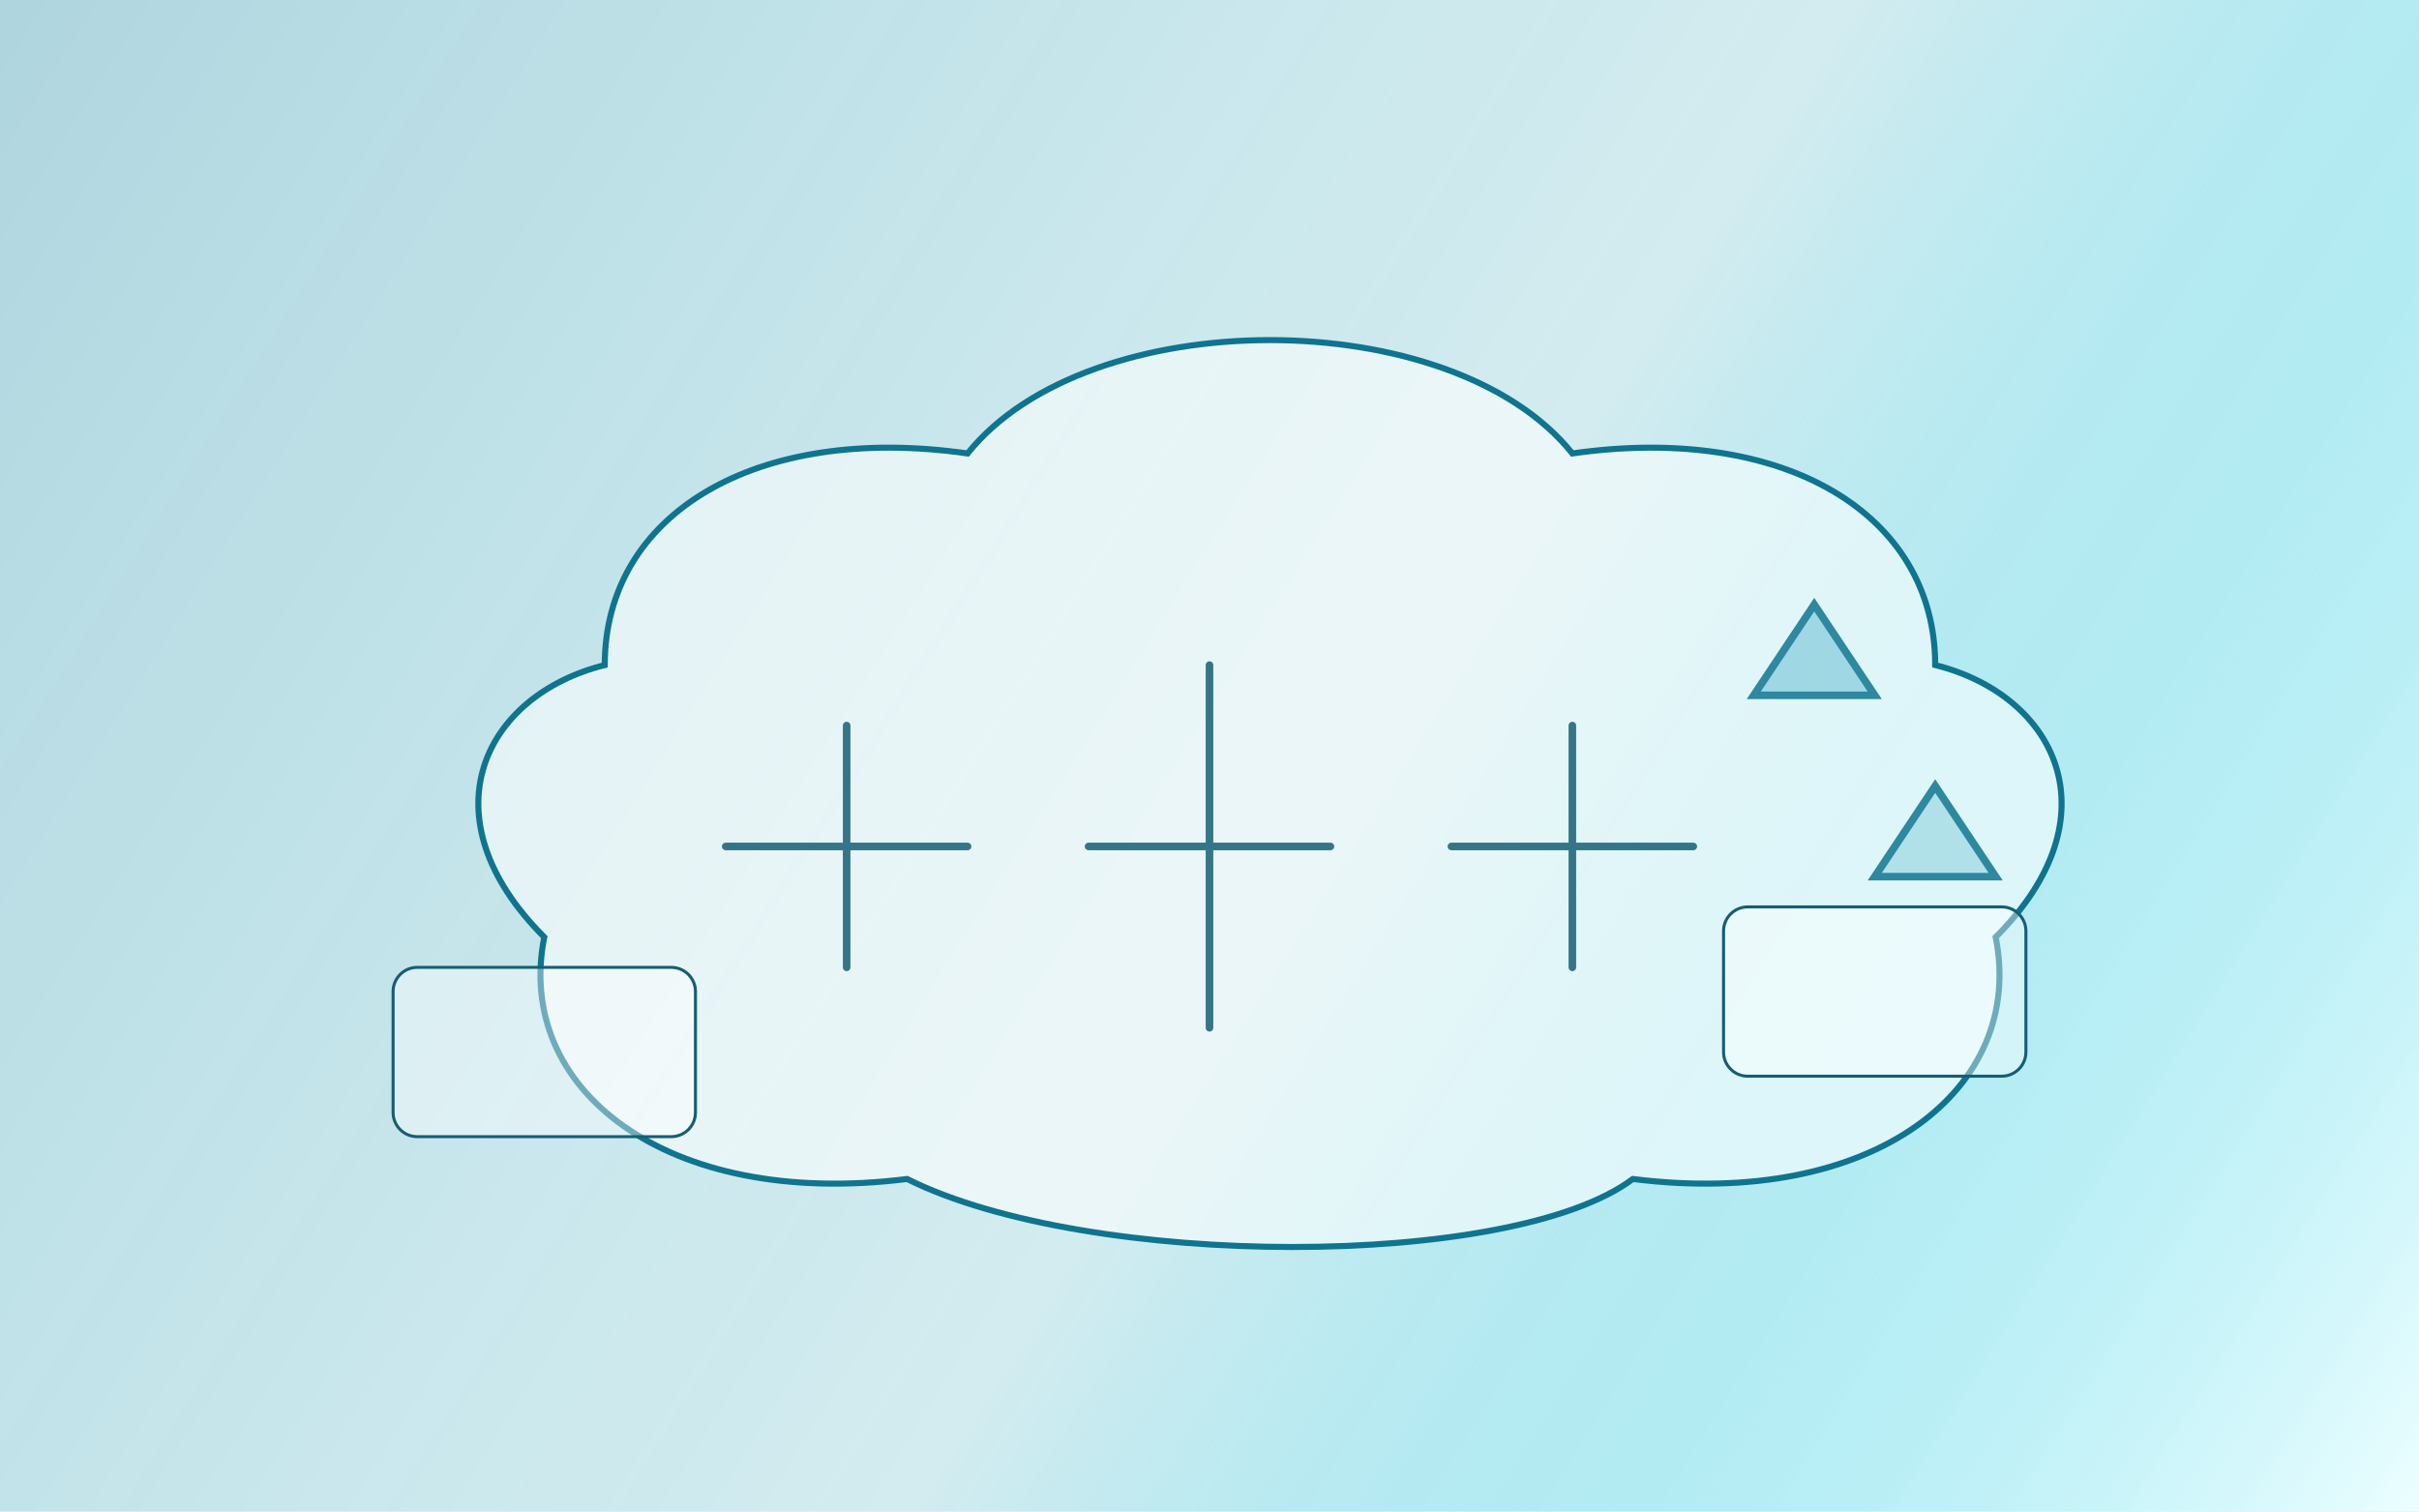
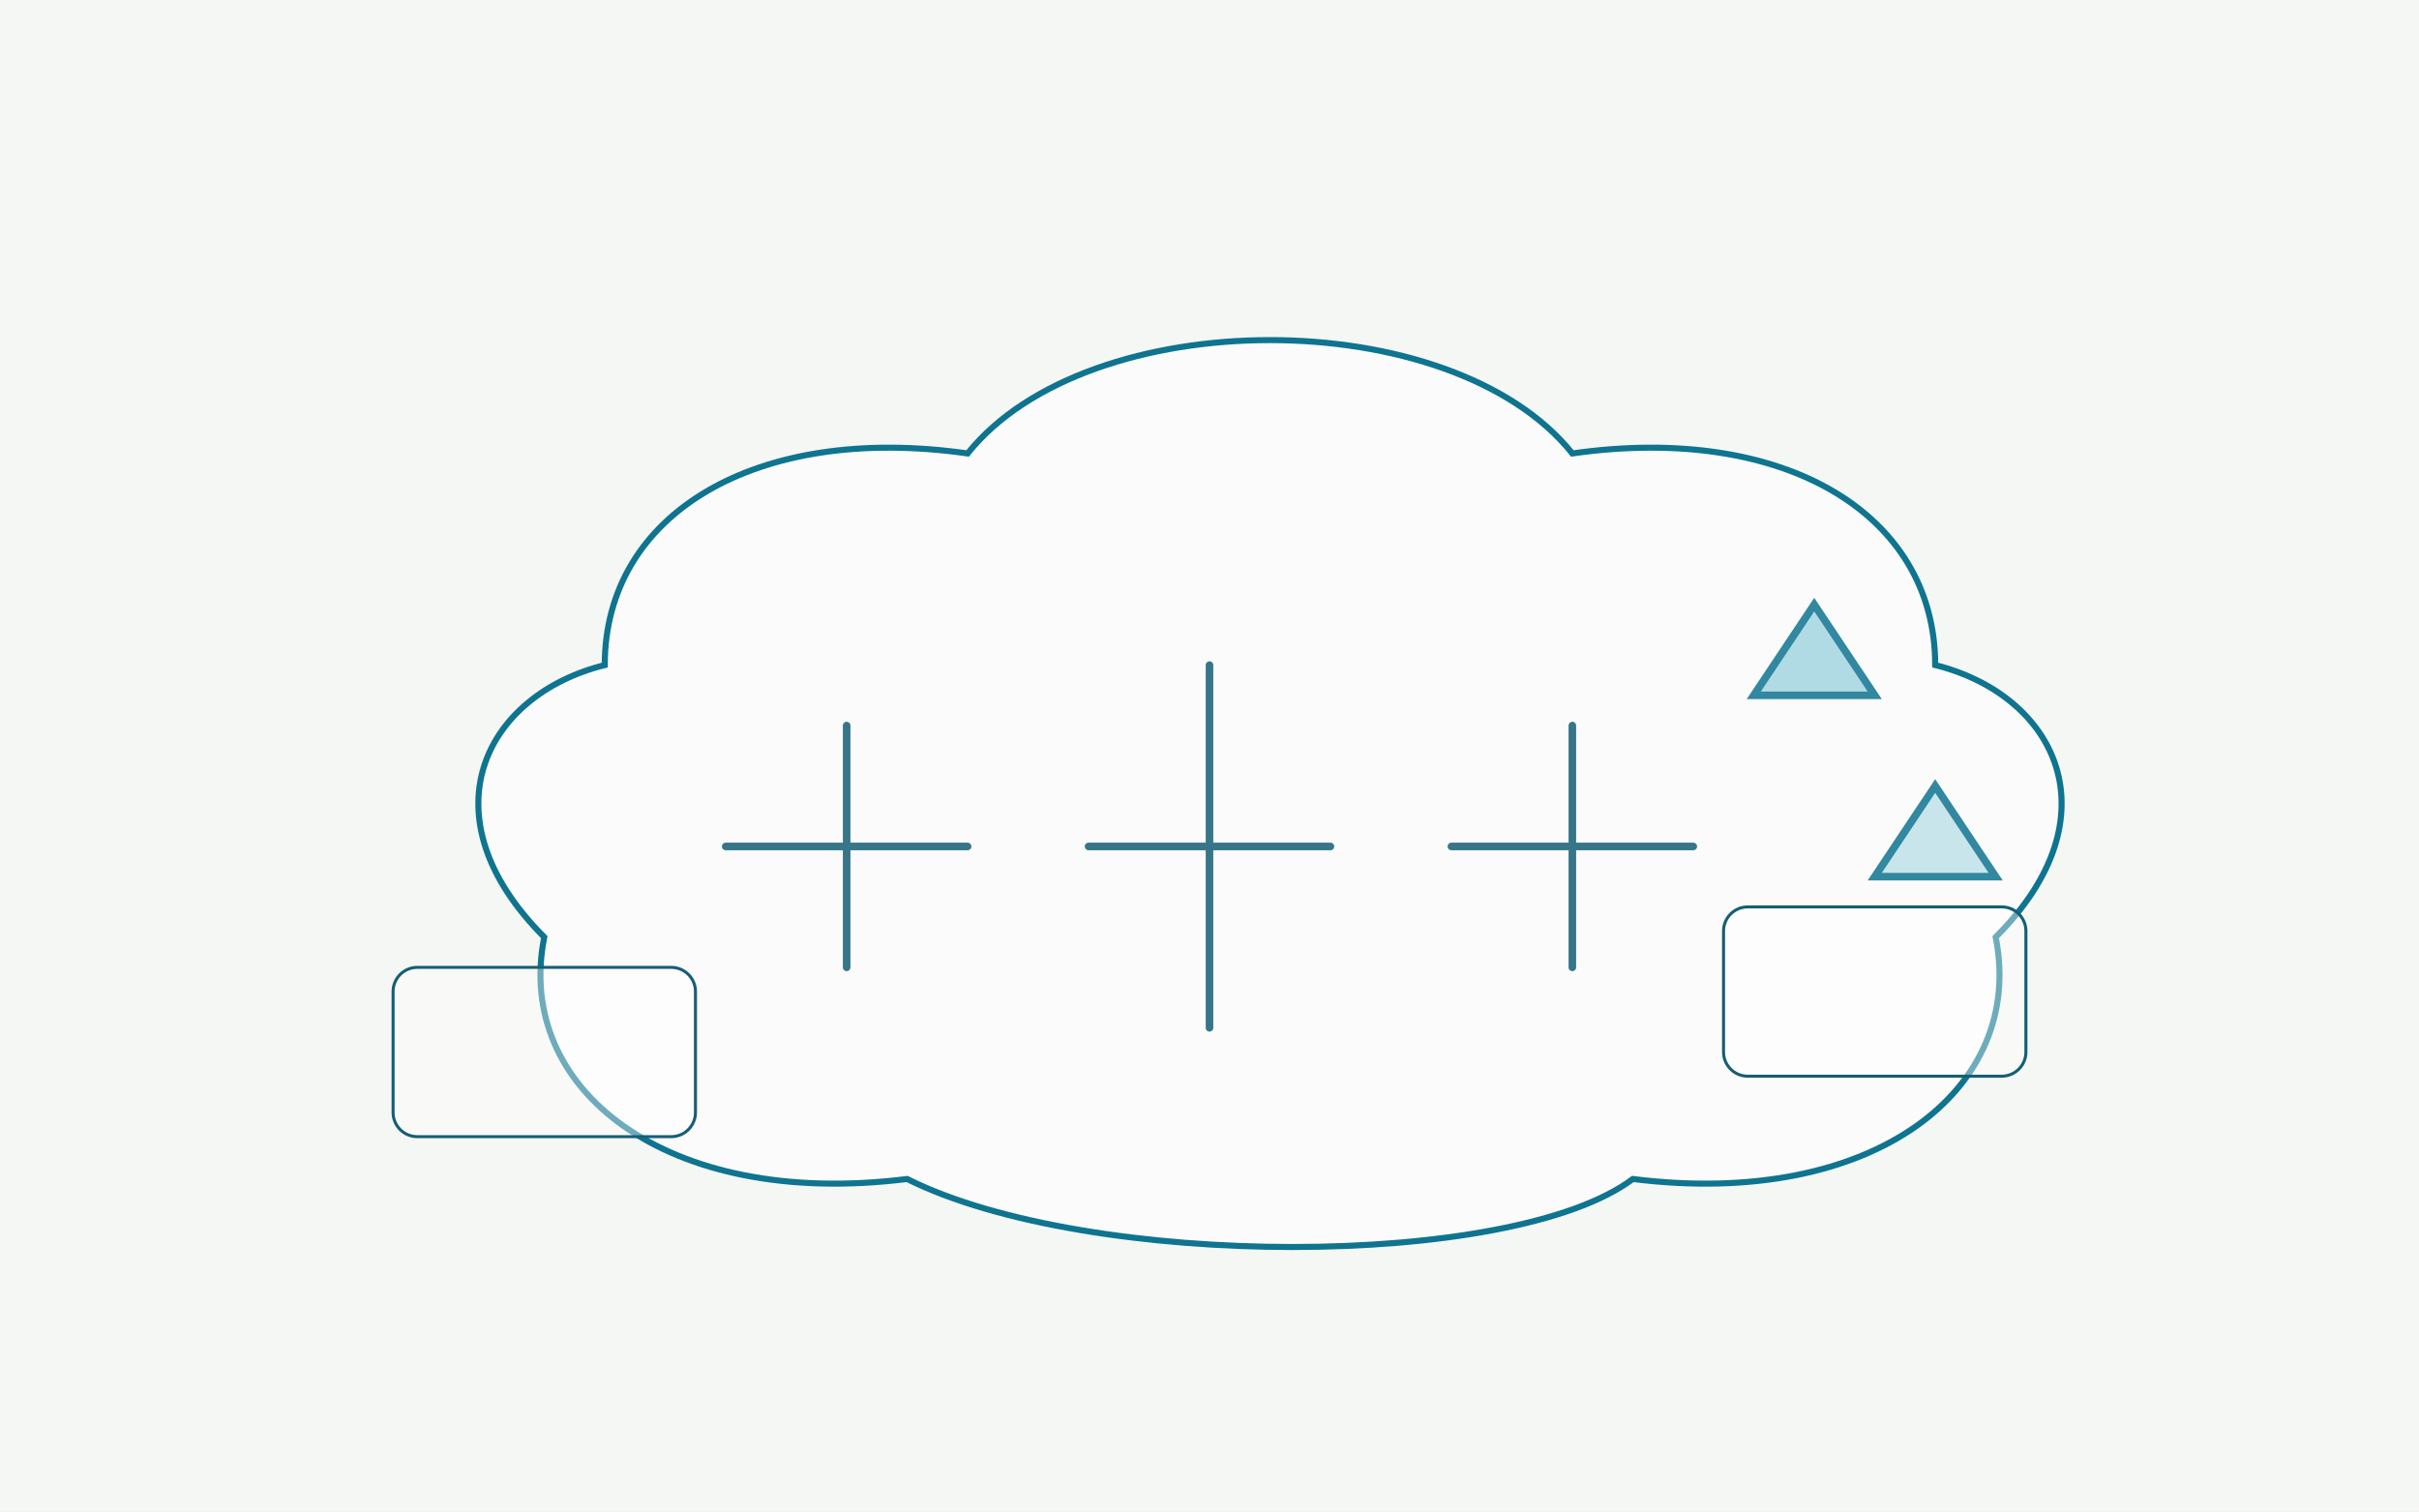
<svg xmlns="http://www.w3.org/2000/svg" viewBox="0 0 800 500" fill="none">
-   <defs>
-     <linearGradient id="g5" x1="0" y1="0" x2="800" y2="500" gradientUnits="userSpaceOnUse">
-       <stop stop-color="#0891B2" stop-opacity="0.28" />
-       <stop offset="0.55" stop-color="#22D3EE" stop-opacity="0.14" />
-       <stop offset="1" stop-color="#ECFEFF" />
-     </linearGradient>
-   </defs>
-   <rect width="800" height="500" fill="url(#g5)" />
+   <rect width="800" height="500" fill="#F5F7F4" />
  <g fill="white" fill-opacity="0.55" stroke="#0E7490" stroke-width="2">
    <path d="M200 220 C200 170 250 140 320 150 C360 100 480 100 520 150 C590 140 640 170 640 220 C680 230 700 270 660 310 C670 360 620 400 540 390 C500 420 360 420 300 390 C220 400 170 360 180 310 C140 270 160 230 200 220Z" />
  </g>
  <g stroke="#155E75" stroke-width="2.5" stroke-linecap="round" opacity="0.85">
    <path d="M240 280 L320 280 M360 280 L440 280 M480 280 L560 280" />
    <path d="M280 240 L280 320 M400 220 L400 340 M520 240 L520 320" />
    <polygon points="600,200 620,230 580,230" fill="#0891B2" fill-opacity="0.35" stroke="#0E7490" />
    <polygon points="640,260 660,290 620,290" fill="#0891B2" fill-opacity="0.25" stroke="#0E7490" />
  </g>
  <rect x="130" y="320" width="100" height="56" rx="8" fill="white" fill-opacity="0.4" stroke="#155E75" />
  <rect x="570" y="300" width="100" height="56" rx="8" fill="white" fill-opacity="0.4" stroke="#155E75" />
</svg>
